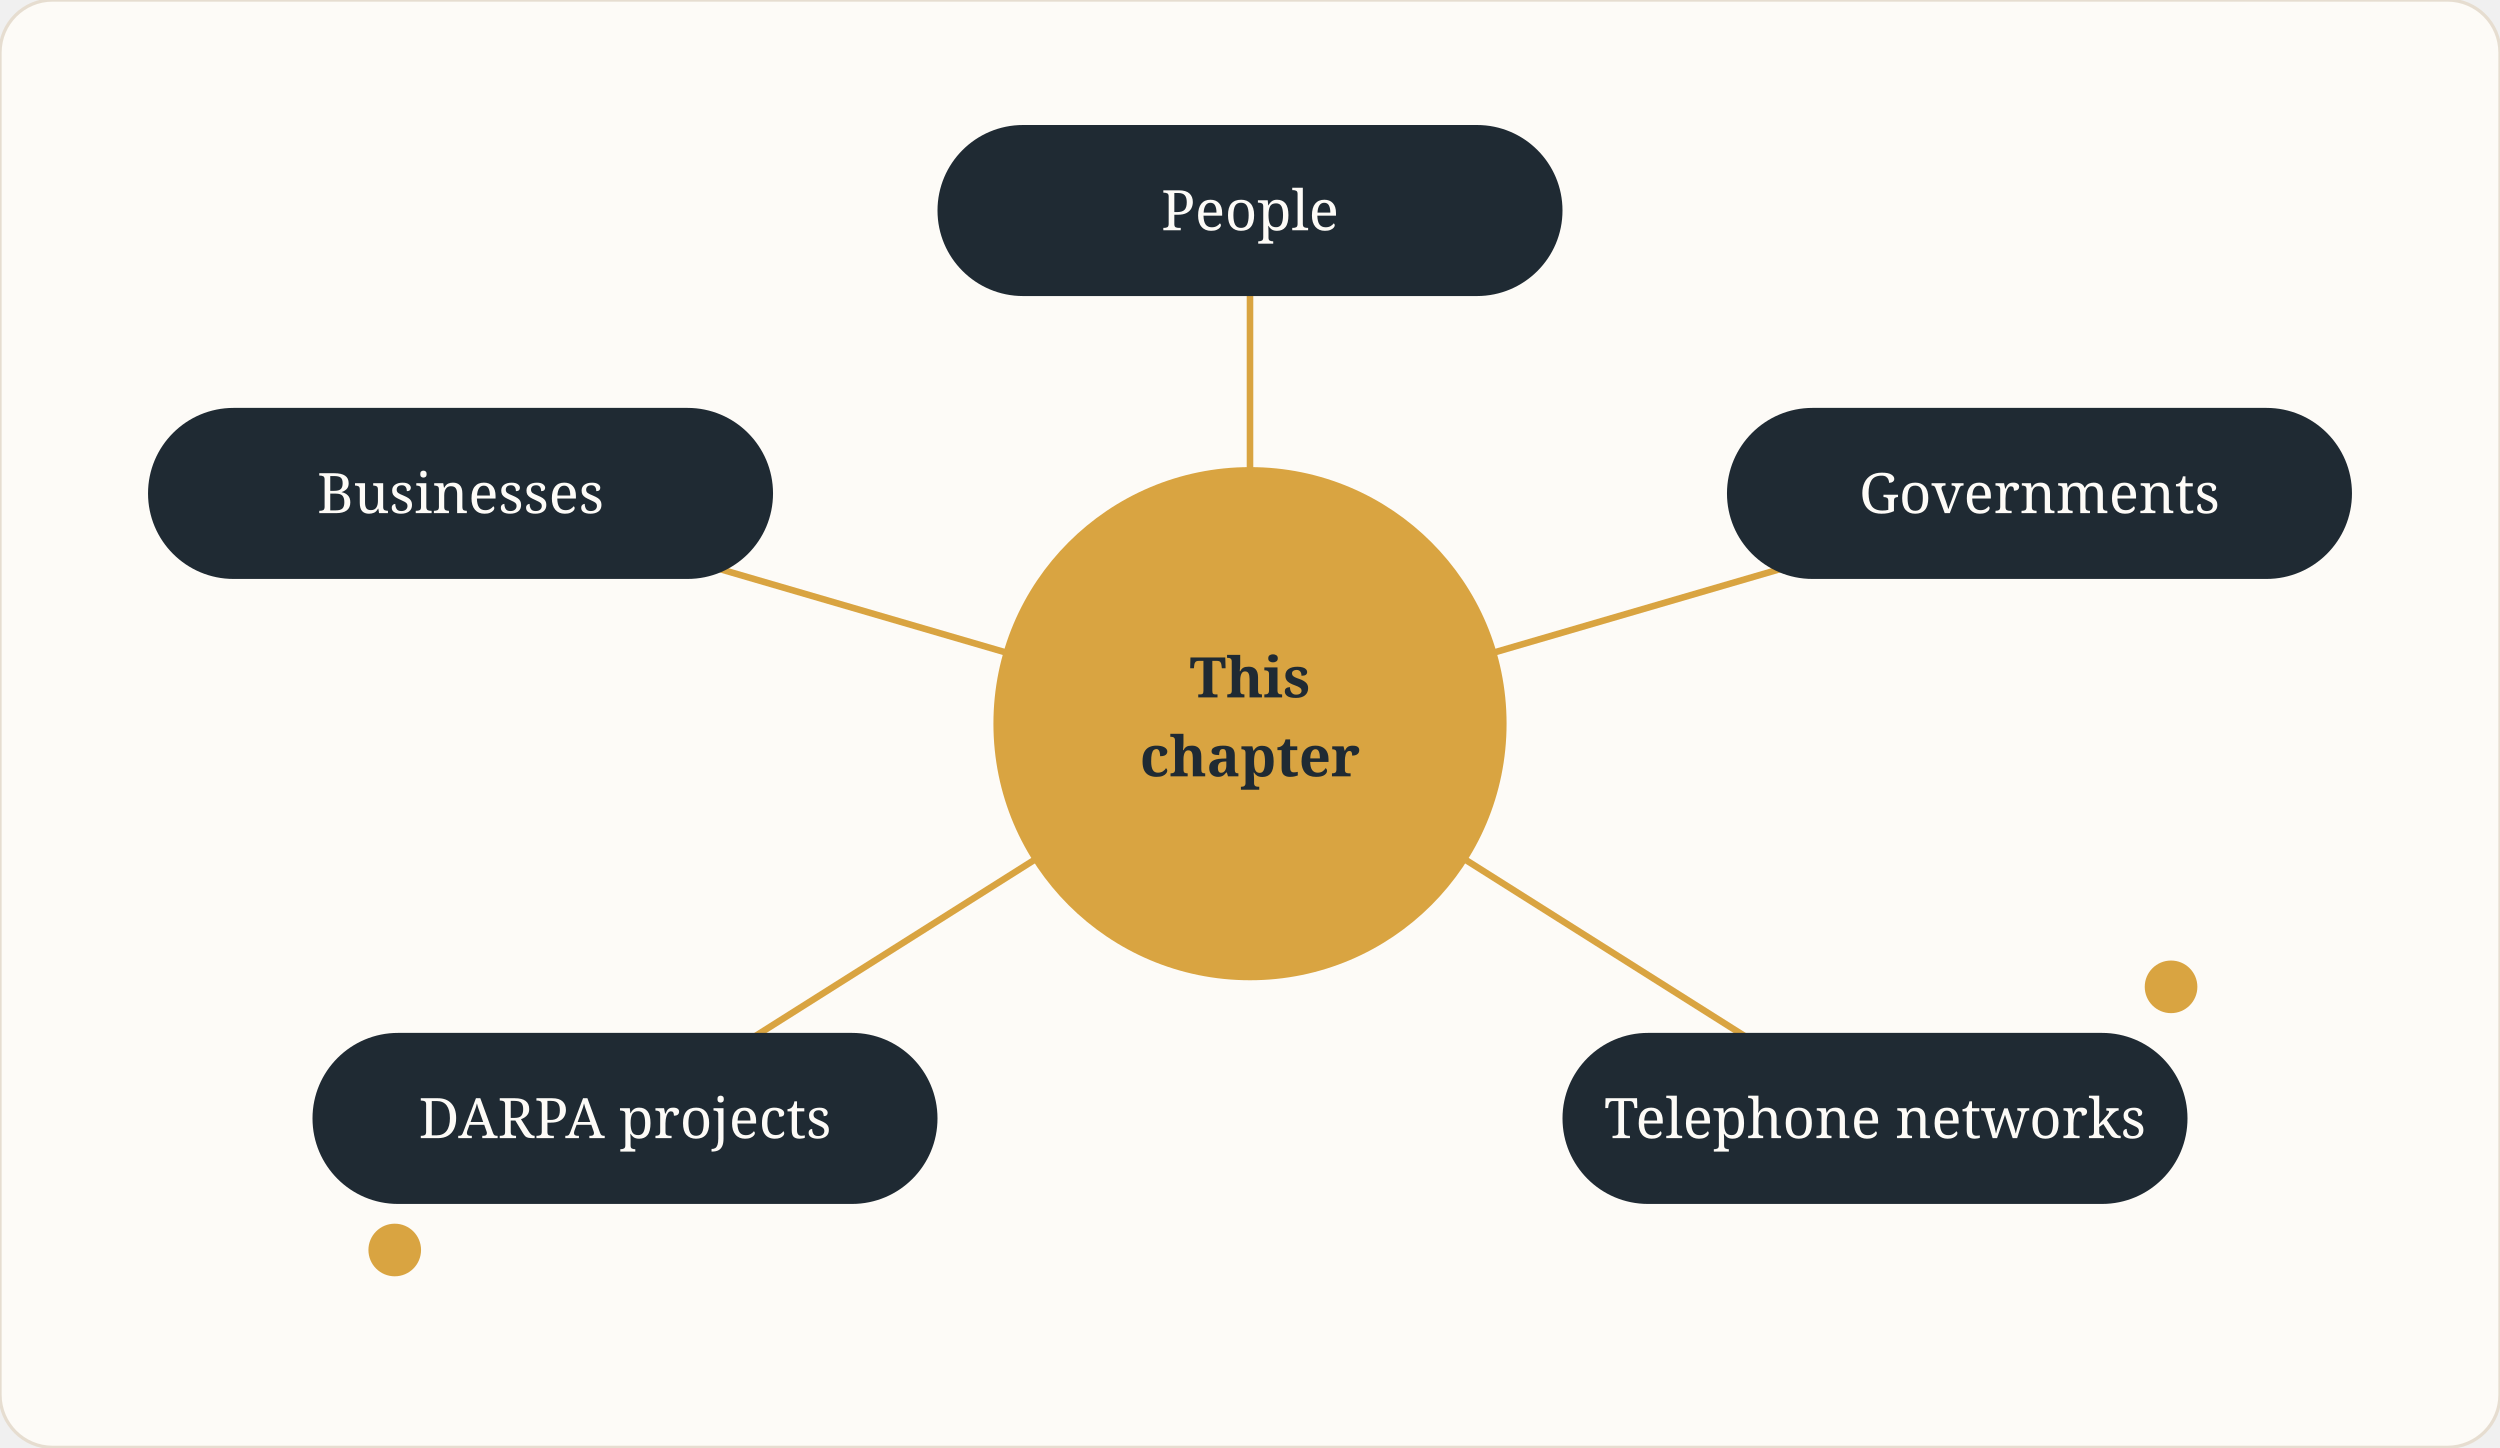
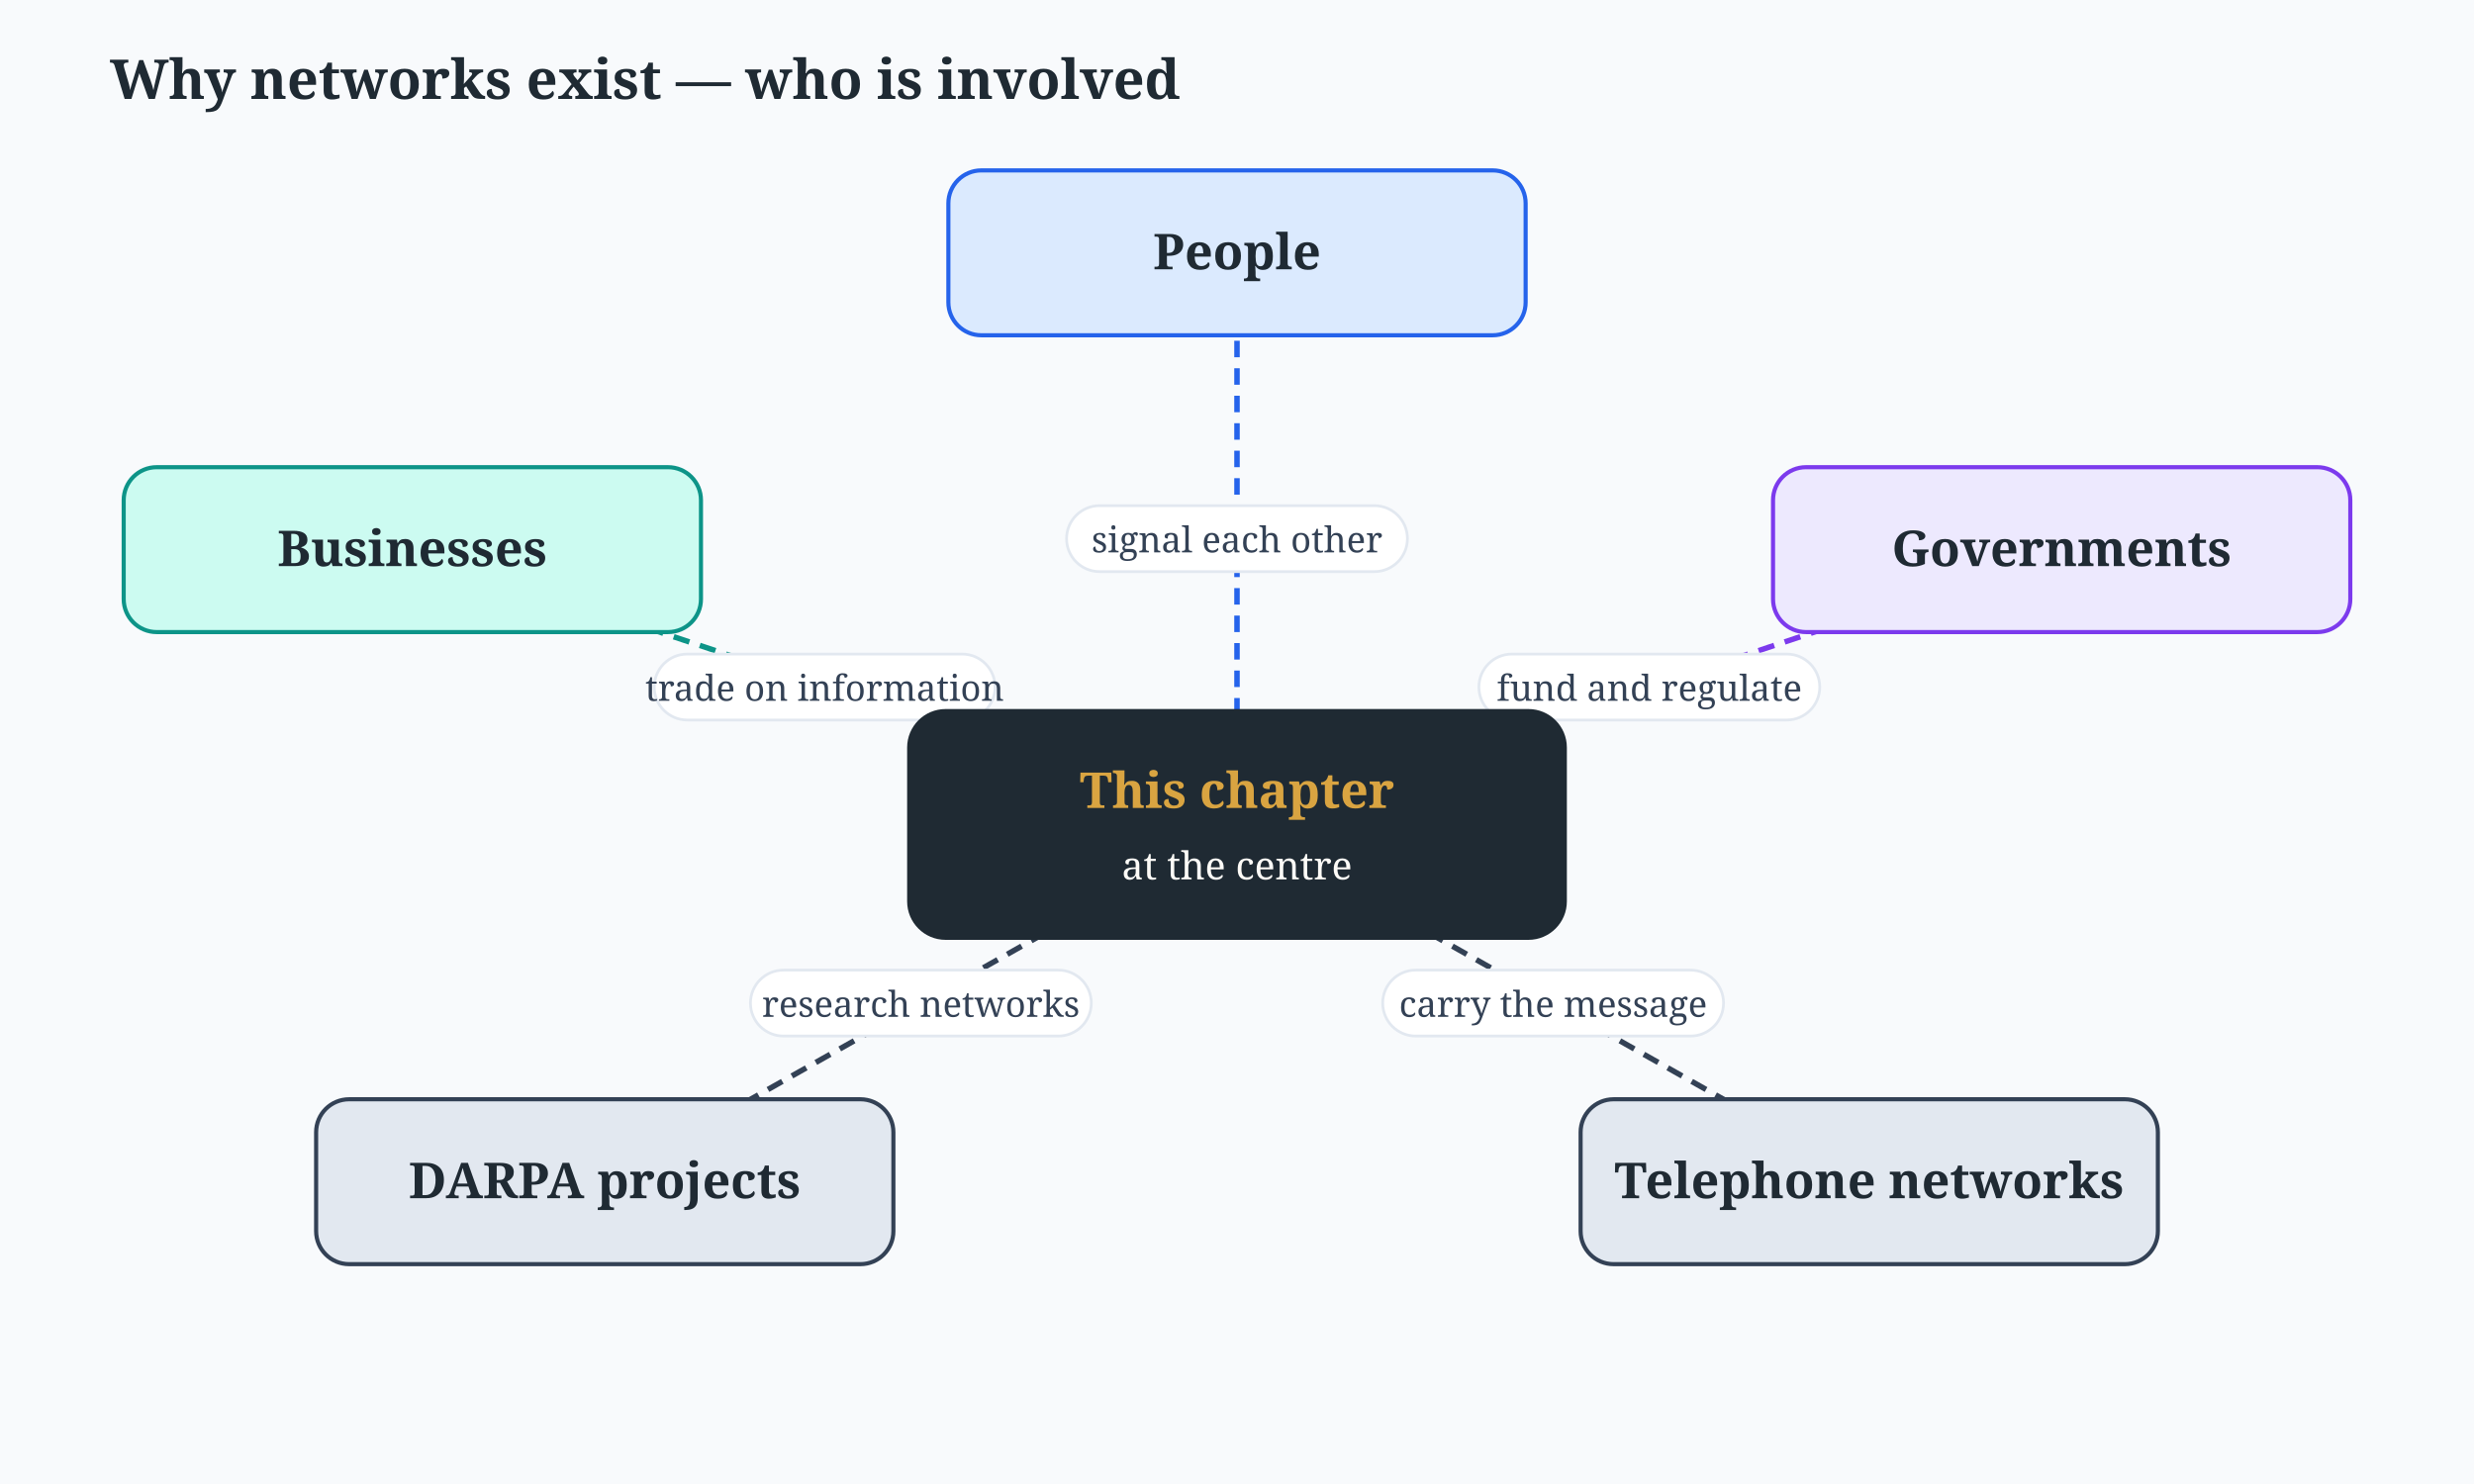
- <svg xmlns="http://www.w3.org/2000/svg" viewBox="0 0 760 440" role="img" aria-label="Why networks exist actors">
-   <rect width="760" height="440" rx="16" fill="#fdfbf7" stroke="#e6ddd0" />
-   <circle cx="380" cy="60" r="8" fill="#d9a441" />
-   <circle cx="120" cy="380" r="8" fill="#d9a441" />
-   <circle cx="660" cy="300" r="8" fill="#d9a441" />
-   <line x1="380" y1="220" x2="380" y2="64" stroke="#d9a441" stroke-width="2" />
-   <line x1="380" y1="220" x2="140" y2="150" stroke="#d9a441" stroke-width="2" />
-   <line x1="380" y1="220" x2="620" y2="150" stroke="#d9a441" stroke-width="2" />
-   <line x1="380" y1="220" x2="190" y2="340" stroke="#d9a441" stroke-width="2" />
-   <line x1="380" y1="220" x2="570" y2="340" stroke="#d9a441" stroke-width="2" />
-   <rect x="285" y="38" width="190" height="52" rx="26" fill="#1f2a33" />
-   <text x="380" y="70" text-anchor="middle" font-family="Georgia,serif" font-size="17" fill="#fdfbf7">People</text>
-   <rect x="45" y="124" width="190" height="52" rx="26" fill="#1f2a33" />
-   <text x="140" y="156" text-anchor="middle" font-family="Georgia,serif" font-size="17" fill="#fdfbf7">Businesses</text>
-   <rect x="525" y="124" width="190" height="52" rx="26" fill="#1f2a33" />
-   <text x="620" y="156" text-anchor="middle" font-family="Georgia,serif" font-size="17" fill="#fdfbf7">Governments</text>
-   <rect x="95" y="314" width="190" height="52" rx="26" fill="#1f2a33" />
-   <text x="190" y="346" text-anchor="middle" font-family="Georgia,serif" font-size="17" fill="#fdfbf7">DARPA projects</text>
-   <rect x="475" y="314" width="190" height="52" rx="26" fill="#1f2a33" />
-   <text x="570" y="346" text-anchor="middle" font-family="Georgia,serif" font-size="17" fill="#fdfbf7">Telephone networks</text>
-   <circle cx="380" cy="220" r="78" fill="#d9a441" />
-   <text x="380" y="212" text-anchor="middle" font-family="Georgia,serif" font-size="17" font-weight="700" fill="#1f2a33">This</text>
-   <text x="380" y="236" text-anchor="middle" font-family="Georgia,serif" font-size="17" font-weight="700" fill="#1f2a33">chapter</text>
+ <svg xmlns="http://www.w3.org/2000/svg" viewBox="0 0 900 540" role="img" aria-label="Why networks exist actors">
+   <rect width="900" height="540" fill="#F8FAFC" />
+   <text x="40" y="36" font-family="Georgia,serif" font-size="20" font-weight="700" fill="#1F2A33">Why networks exist — who is involved</text>
+   <line x1="450" y1="300" x2="450" y2="92" stroke="#2563EB" stroke-width="2" stroke-dasharray="6 4" />
+   <line x1="450" y1="300" x2="150" y2="200" stroke="#0D9488" stroke-width="2" stroke-dasharray="6 4" />
+   <line x1="450" y1="300" x2="750" y2="200" stroke="#7C3AED" stroke-width="2" stroke-dasharray="6 4" />
+   <line x1="450" y1="300" x2="220" y2="430" stroke="#334155" stroke-width="2" stroke-dasharray="6 4" />
+   <line x1="450" y1="300" x2="680" y2="430" stroke="#334155" stroke-width="2" stroke-dasharray="6 4" />
+   <rect x="388" y="184" width="124" height="24" rx="12" fill="#FFFFFF" stroke="#E2E8F0" />
+   <text x="450" y="201" text-anchor="middle" font-family="Georgia,serif" font-size="13" fill="#334155">signal each other</text>
+   <rect x="238" y="238" width="124" height="24" rx="12" fill="#FFFFFF" stroke="#E2E8F0" />
+   <text x="300" y="255" text-anchor="middle" font-family="Georgia,serif" font-size="13" fill="#334155">trade on information</text>
+   <rect x="538" y="238" width="124" height="24" rx="12" fill="#FFFFFF" stroke="#E2E8F0" />
+   <text x="600" y="255" text-anchor="middle" font-family="Georgia,serif" font-size="13" fill="#334155">fund and regulate</text>
+   <rect x="273" y="353" width="124" height="24" rx="12" fill="#FFFFFF" stroke="#E2E8F0" />
+   <text x="335" y="370" text-anchor="middle" font-family="Georgia,serif" font-size="13" fill="#334155">research networks</text>
+   <rect x="503" y="353" width="124" height="24" rx="12" fill="#FFFFFF" stroke="#E2E8F0" />
+   <text x="565" y="370" text-anchor="middle" font-family="Georgia,serif" font-size="13" fill="#334155">carry the message</text>
+   <rect x="345" y="62" width="210" height="60" rx="12" fill="#DBEAFE" stroke="#2563EB" stroke-width="1.5" />
+   <text x="450" y="98" text-anchor="middle" font-family="Georgia,serif" font-size="18" font-weight="700" fill="#1F2A33">People</text>
+   <rect x="45" y="170" width="210" height="60" rx="12" fill="#CCFBF1" stroke="#0D9488" stroke-width="1.5" />
+   <text x="150" y="206" text-anchor="middle" font-family="Georgia,serif" font-size="18" font-weight="700" fill="#1F2A33">Businesses</text>
+   <rect x="645" y="170" width="210" height="60" rx="12" fill="#EDE9FE" stroke="#7C3AED" stroke-width="1.5" />
+   <text x="750" y="206" text-anchor="middle" font-family="Georgia,serif" font-size="18" font-weight="700" fill="#1F2A33">Governments</text>
+   <rect x="115" y="400" width="210" height="60" rx="12" fill="#E2E8F0" stroke="#334155" stroke-width="1.5" />
+   <text x="220" y="436" text-anchor="middle" font-family="Georgia,serif" font-size="18" font-weight="700" fill="#1F2A33">DARPA projects</text>
+   <rect x="575" y="400" width="210" height="60" rx="12" fill="#E2E8F0" stroke="#334155" stroke-width="1.5" />
+   <text x="680" y="436" text-anchor="middle" font-family="Georgia,serif" font-size="18" font-weight="700" fill="#1F2A33">Telephone networks</text>
+   <rect x="330" y="258" width="240" height="84" rx="14" fill="#1F2A33" />
+   <text x="450" y="294" text-anchor="middle" font-family="Georgia,serif" font-size="18" font-weight="700" fill="#D9A441">This chapter</text>
+   <text x="450" y="320" text-anchor="middle" font-family="Georgia,serif" font-size="14" fill="#FDFBF7">at the centre</text>
</svg>
